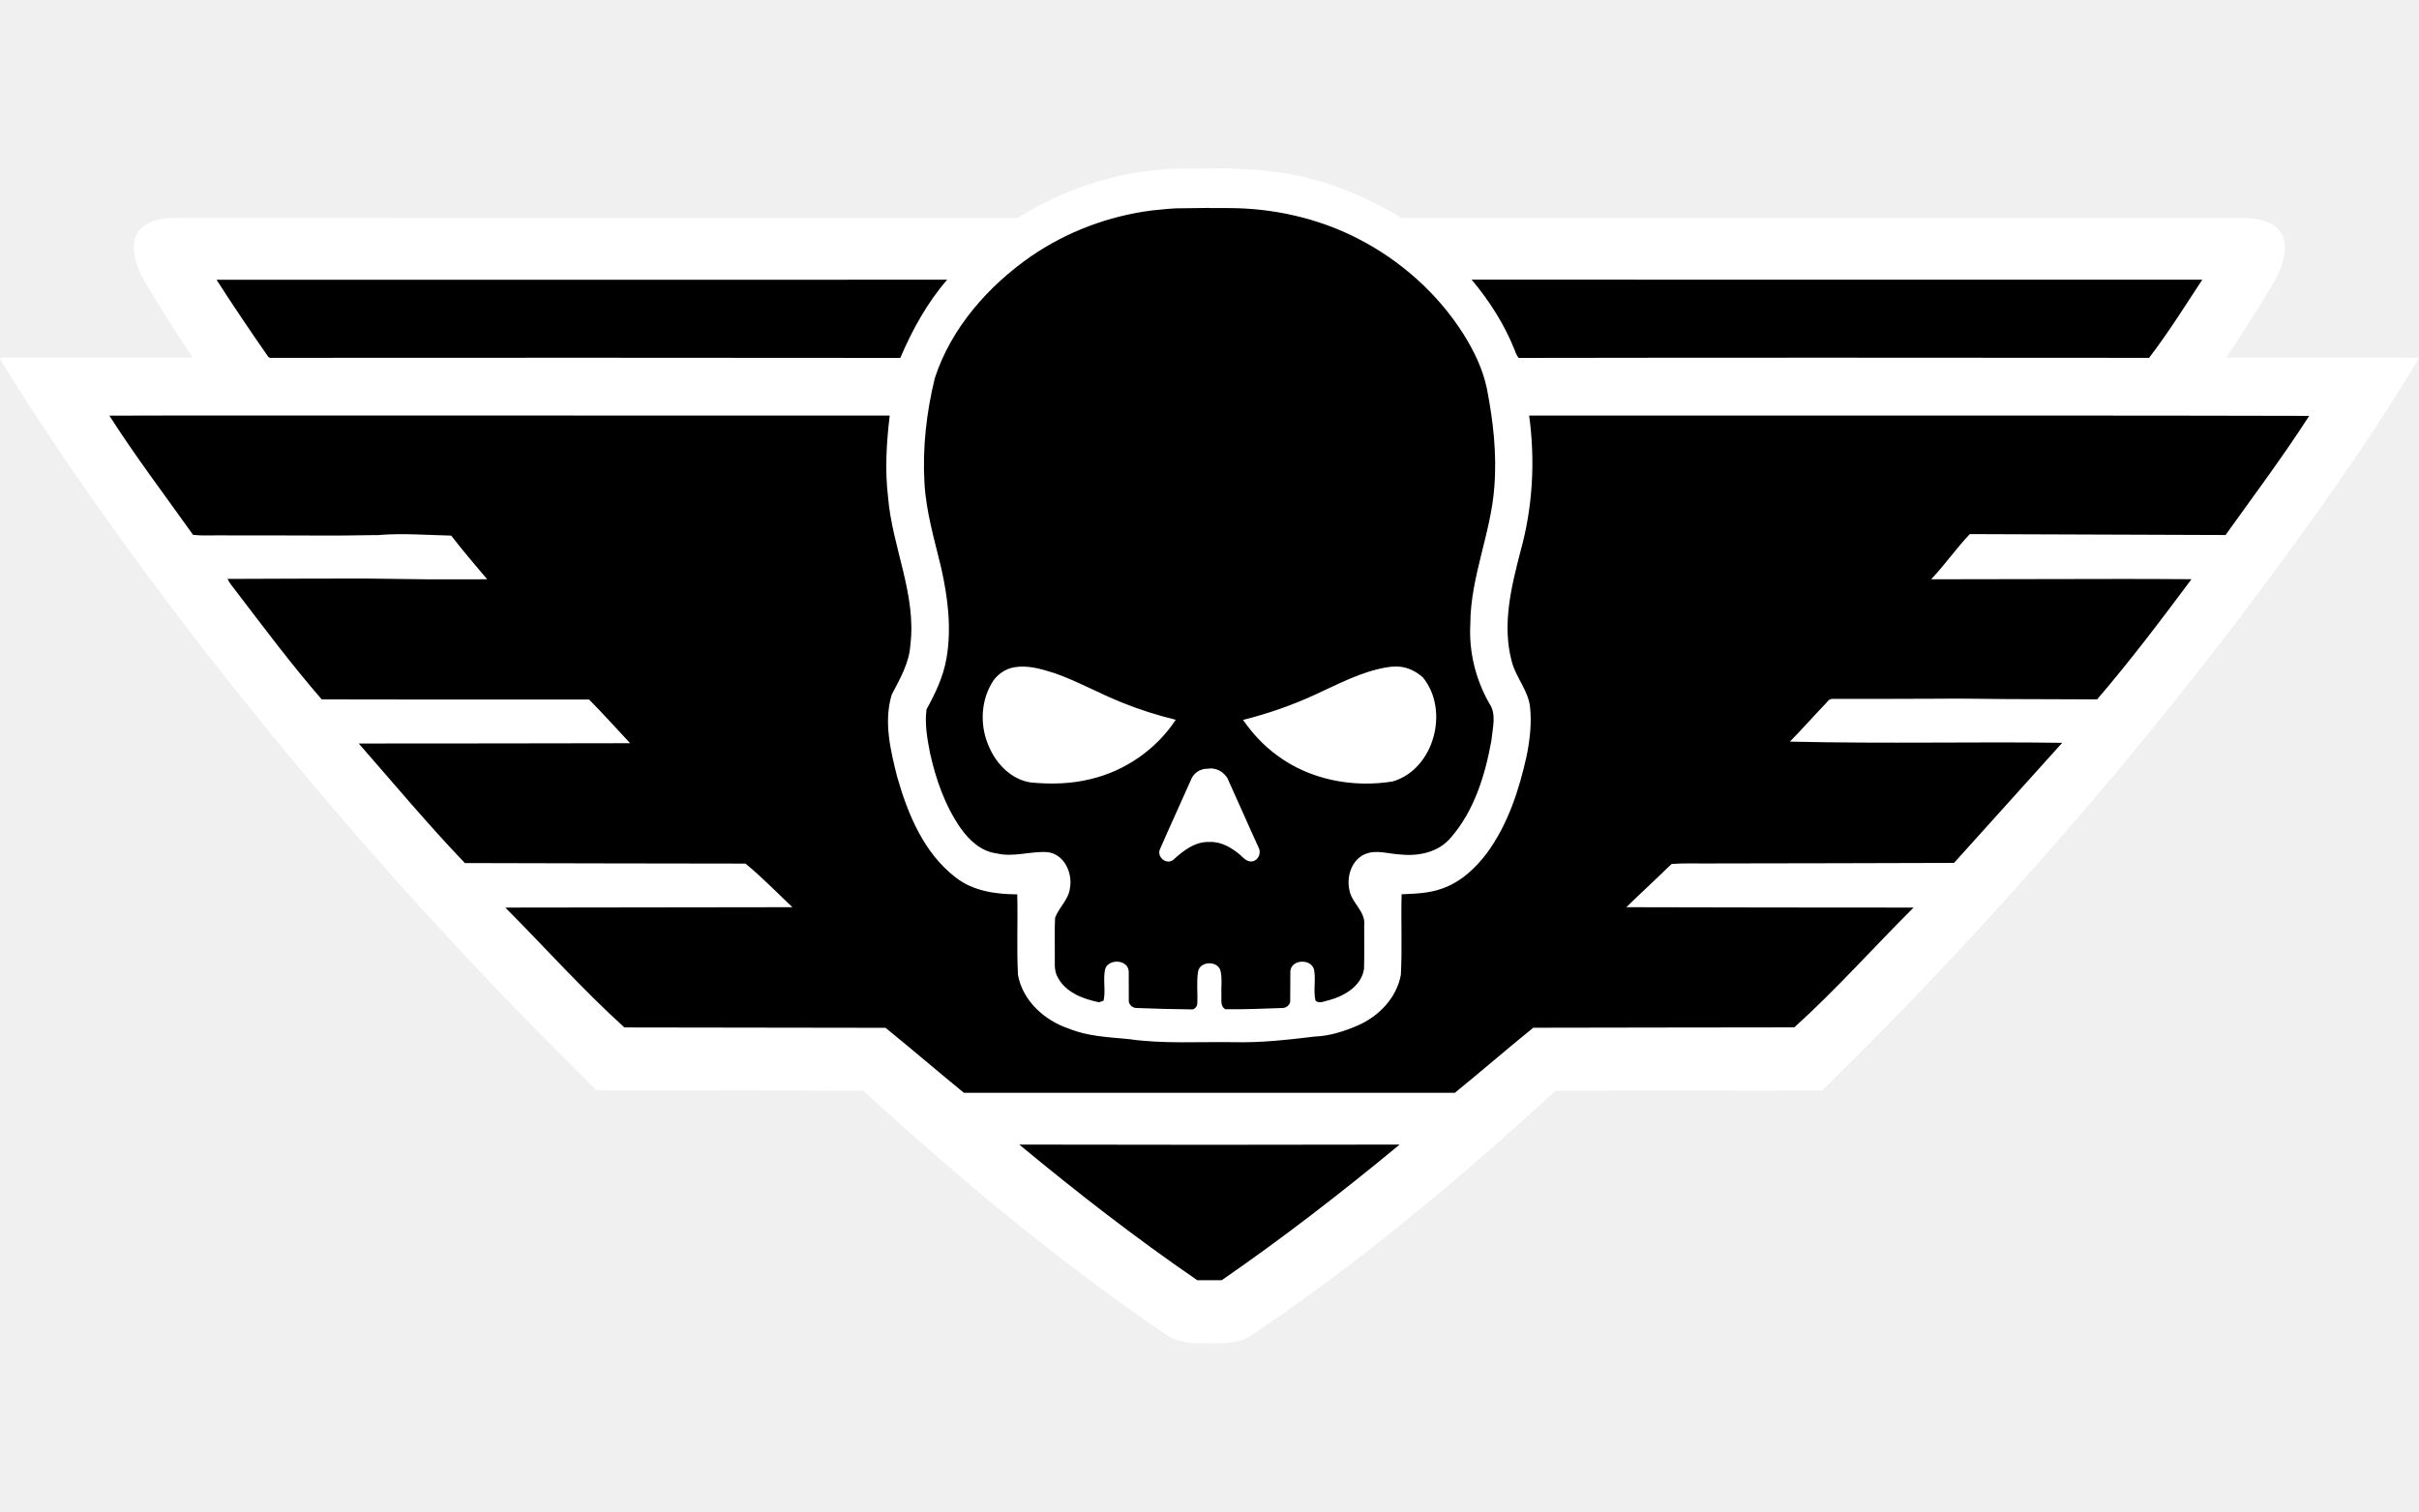
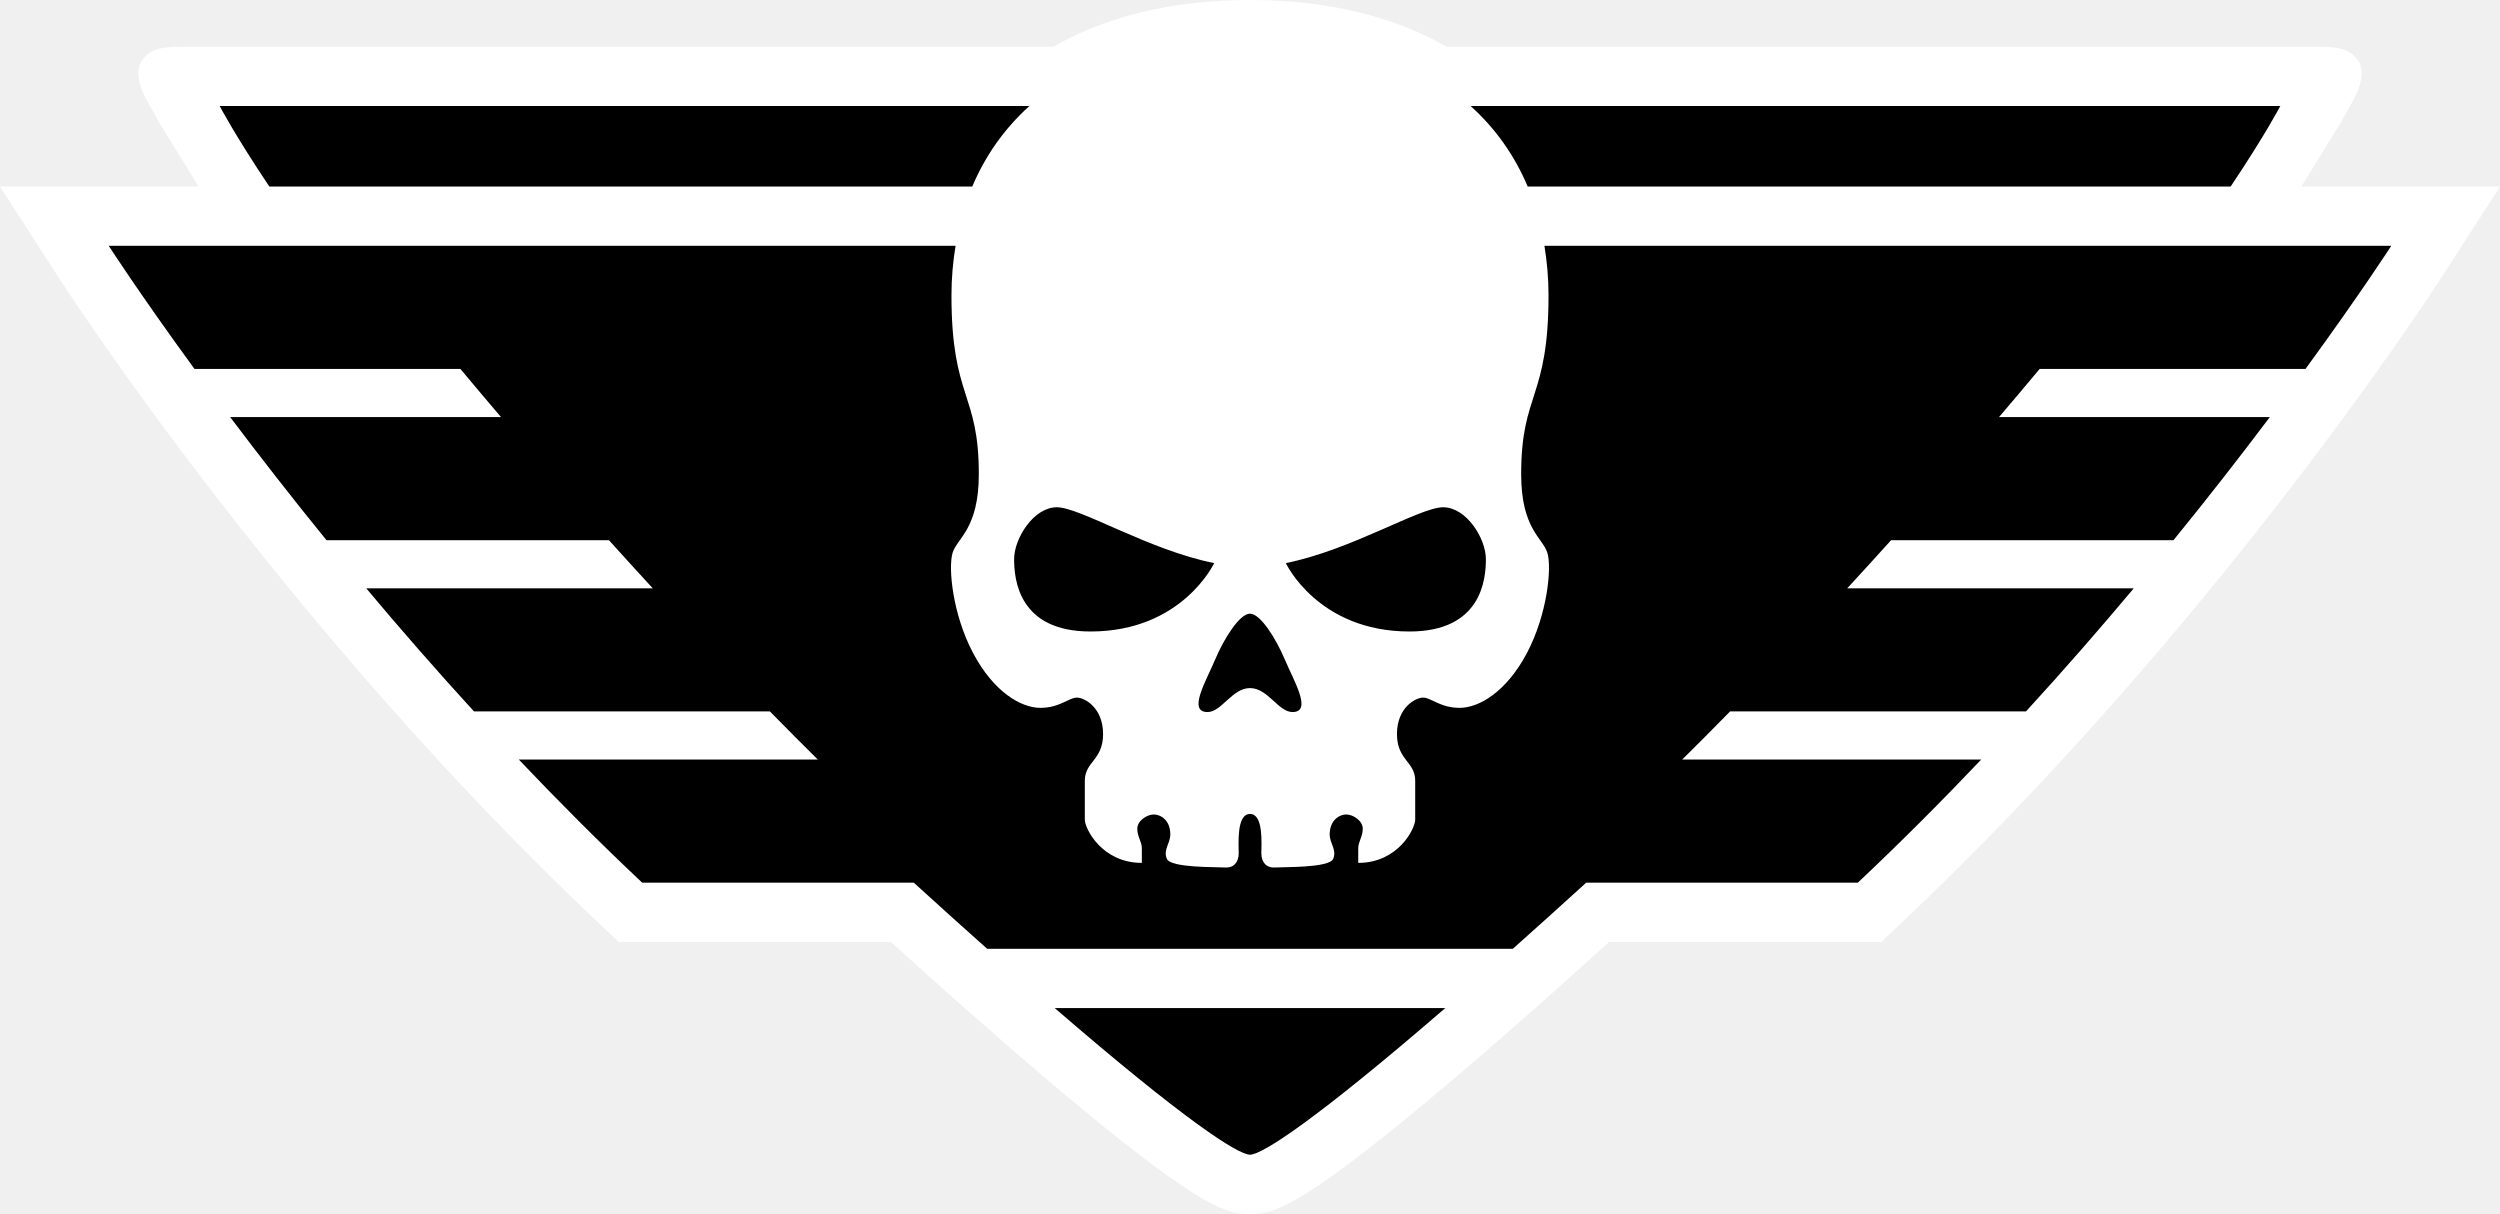
- <svg xmlns="http://www.w3.org/2000/svg" width="320" height="200" viewBox="0 0 320 200" version="1.1" xml:space="preserve" style="fill-rule:evenodd;clip-rule:evenodd;stroke-linejoin:round;stroke-miterlimit:2;">
-   <g transform="matrix(9.99969,0,0,9.99969,2.84217e-14,-59.9764)">
-     <path d="M16.248,8.226C16.816,8.26 16.574,8.234 16.978,8.286C17.535,8.376 18.065,8.593 18.545,8.884C22.253,8.883 25.96,8.884 29.668,8.884C29.826,8.886 30,8.905 30.124,9.014C30.21,9.091 30.237,9.213 30.225,9.325C30.208,9.508 30.119,9.673 30.025,9.826C29.842,10.133 29.649,10.433 29.451,10.73C30.295,10.731 31.138,10.73 31.982,10.731L32.001,10.74C31.286,11.926 30.475,13.051 29.642,14.156C27.951,16.376 26.1,18.475 24.106,20.427C22.931,20.431 21.755,20.422 20.58,20.431C19.304,21.599 17.975,22.714 16.538,23.679C16.332,23.804 16.085,23.765 15.857,23.771C15.675,23.779 15.495,23.719 15.352,23.607C13.96,22.655 12.664,21.57 11.421,20.431C10.247,20.422 9.071,20.43 7.896,20.427C6.01,18.582 4.253,16.604 2.636,14.518C1.724,13.333 0.848,12.116 0.058,10.845C0.037,10.811 0.017,10.776 -0,10.74L0.02,10.729C0.859,10.73 1.699,10.725 2.538,10.731L2.54,10.715C2.336,10.408 2.136,10.097 1.947,9.78C1.834,9.591 1.727,9.364 1.79,9.14C1.861,8.936 2.105,8.884 2.295,8.882C5.983,8.881 9.671,8.882 13.36,8.881C13.406,8.877 13.459,8.895 13.498,8.86C14.149,8.457 14.91,8.229 15.677,8.228L16.003,8.227L16.248,8.224L16.248,8.226Z" style="fill:white;fill-rule:nonzero;" />
+ <svg xmlns="http://www.w3.org/2000/svg" version="1.1" id="Layer_1" x="0px" y="0px" width="150" height="72.835" viewBox="0 0 150 72.835" enable-background="new 0 0 160 78" xml:space="preserve">
+   <defs id="defs2" />
+   <g id="Layer_1_1_" transform="translate(-5.282,-2.724)">
+ </g>
+   <g id="Layer_3" display="none" transform="translate(-5.282,-2.724)">
+ </g>
+   <g id="g2" transform="translate(-5.282,-2.724)">
+     <path fill="#ffffff" d="m 143.363,13.918 c 0,0 2.354,-3.814 2.387,-3.875 0.574,-1.104 1.669,-2.547 1.048,-3.625 -0.541,-0.941 -1.69,-0.889 -2.935,-0.889 H 92.077 C 88.871,3.687 84.863,2.724 80.282,2.724 c -4.581,0 -8.591,0.961 -11.794,2.805 H 16.701 c -1.244,0 -2.396,-0.053 -2.937,0.889 -0.621,1.077 0.476,2.521 1.049,3.625 0.031,0.061 2.387,3.875 2.387,3.875 H 5.282 L 8.815,19.4 c 0.55,0.853 13.675,21.086 32.559,38.869 l 1.027,0.97 h 16.335 c 1.186,1.075 2.329,2.103 3.411,3.067 l 1.012,0.898 c 0,0 2.282,2.003 3.078,2.691 11.187,9.664 12.705,9.664 14.045,9.664 1.34,0 2.858,0 14.044,-9.664 0.798,-0.688 3.078,-2.691 3.078,-2.691 l 1.013,-0.898 c 1.079,-0.963 2.222,-1.99 3.41,-3.067 h 16.336 l 1.026,-0.97 c 18.885,-17.783 32.01,-38.017 32.56,-38.869 l 3.533,-5.482 z" id="path1" />
+     <path d="m 78.133,36.51 c 0,0 -1.915,4.104 -7.421,4.104 -4.308,0 -4.583,-3.112 -4.583,-4.343 0,-1.231 1.162,-3.111 2.564,-3.111 1.402,0 5.508,2.565 9.44,3.35 z m 65.478,-11.649 c 3.299,-4.519 5.147,-7.387 5.147,-7.387 h -50.81 c 0.155,0.951 0.245,1.937 0.245,2.963 0,6.226 -1.641,5.813 -1.641,10.736 0,3.285 1.301,3.831 1.572,4.721 0.275,0.889 0,3.692 -1.23,6.019 -1.229,2.323 -2.871,3.282 -4.033,3.282 -1.164,0 -1.713,-0.615 -2.189,-0.615 -0.479,0 -1.572,0.615 -1.572,2.188 0,1.574 1.094,1.642 1.094,2.806 0,0.819 0,1.778 0,2.323 0,0.549 -1.024,2.6 -3.418,2.6 0,0 0,-0.512 0,-0.887 0,-0.379 0.272,-0.688 0.272,-1.164 0,-0.479 -0.582,-0.854 -0.991,-0.854 -0.41,0 -0.994,0.343 -0.994,1.196 0,0.548 0.445,0.924 0.207,1.47 -0.238,0.548 -2.975,0.479 -3.487,0.515 -0.512,0.036 -0.82,-0.308 -0.82,-0.854 0,-0.546 0.142,-2.358 -0.679,-2.358 -0.821,0 -0.68,1.812 -0.68,2.358 0,0.546 -0.307,0.89 -0.82,0.854 -0.513,-0.036 -3.25,0.033 -3.488,-0.515 -0.24,-0.546 0.205,-0.922 0.205,-1.47 0,-0.854 -0.581,-1.196 -0.991,-1.196 -0.409,0 -0.991,0.376 -0.991,0.854 0,0.478 0.273,0.785 0.273,1.164 0,0.375 0,0.887 0,0.887 -2.394,0 -3.421,-2.051 -3.421,-2.6 0,-0.545 0,-1.504 0,-2.323 0,-1.164 1.096,-1.23 1.096,-2.806 0,-1.572 -1.096,-2.188 -1.574,-2.188 -0.479,0 -1.025,0.615 -2.188,0.615 -1.164,0 -2.804,-0.959 -4.035,-3.282 -1.232,-2.325 -1.506,-5.129 -1.232,-6.019 0.274,-0.891 1.573,-1.437 1.573,-4.721 0,-4.923 -1.641,-4.512 -1.641,-10.736 0,-1.026 0.091,-2.013 0.246,-2.963 h -50.81 c 0,0 1.849,2.869 5.146,7.387 h 15.955 c 0.82,0.982 1.632,1.947 2.435,2.888 H 19.093 c 1.678,2.229 3.615,4.726 5.778,7.386 h 16.946 c 0.896,0.994 1.775,1.958 2.633,2.889 H 27.257 c 2,2.387 4.164,4.871 6.464,7.384 h 17.754 c 1.014,1.032 1.972,1.998 2.875,2.889 H 36.41 c 2.351,2.476 4.824,4.958 7.404,7.388 H 60.11 c 1.577,1.436 3.042,2.756 4.403,3.967 H 96.05 c 1.361,-1.211 2.826,-2.531 4.403,-3.967 h 16.298 c 2.579,-2.43 5.054,-4.912 7.403,-7.388 h -17.94 c 0.901,-0.891 1.861,-1.856 2.875,-2.889 h 17.754 c 2.302,-2.515 4.464,-4.997 6.464,-7.384 h -17.193 c 0.859,-0.932 1.738,-1.895 2.634,-2.889 h 16.944 c 2.164,-2.66 4.102,-5.156 5.779,-7.386 h -16.248 c 0.803,-0.94 1.615,-1.904 2.437,-2.888 z M 91.87,33.16 c -1.403,0 -5.509,2.564 -9.438,3.35 0,0 1.914,4.104 7.42,4.104 4.31,0 4.584,-3.112 4.584,-4.343 0,-1.231 -1.165,-3.111 -2.566,-3.111 z m -11.588,6.383 c -0.615,0 -1.544,1.458 -2.093,2.758 -0.547,1.299 -1.664,3.146 -0.455,3.146 0.843,0 1.476,-1.438 2.548,-1.438 1.071,0 1.704,1.438 2.547,1.438 1.21,0 0.094,-1.848 -0.455,-3.146 -0.548,-1.3 -1.478,-2.758 -2.092,-2.758 z M 96.945,13.918 h 42.174 c 2.09,-3.119 2.982,-4.834 2.982,-4.834 H 93.516 c 1.5,1.348 2.645,2.977 3.429,4.834 z M 80.282,72.006 c 0.721,0 3.946,-2.082 11.719,-8.8 H 68.563 c 7.773,6.718 10.998,8.8 11.719,8.8 z M 67.048,9.084 H 18.462 c 0,0 0.893,1.715 2.981,4.834 h 42.174 c 0.786,-1.857 1.932,-3.486 3.431,-4.834 z" id="path2" />
  </g>
-   <path d="M134.836,151.447C142.436,157.747 150.245,163.817 158.385,169.396C159.455,169.396 160.535,169.406 161.615,169.396C169.745,163.787 177.544,157.737 185.154,151.447C168.385,151.487 151.615,151.487 134.836,151.447ZM272.801,98.289C261.442,98.119 249.852,98.429 236.773,98.129C238.353,96.539 239.823,94.849 241.382,93.229C241.682,92.969 241.872,92.519 242.322,92.479C244.252,92.479 246.182,92.489 248.112,92.479C263.052,92.449 255.112,92.399 265.412,92.499L277.421,92.539C281.811,87.419 285.881,82.039 289.901,76.639C279.721,76.579 285.761,76.609 255.462,76.649C257.272,74.749 258.772,72.559 260.582,70.67C264.942,70.7 276.151,70.71 293.941,70.79L294.411,70.79C298.141,65.57 302.001,60.43 305.47,55.03C295.631,54.99 285.791,55.01 275.941,54.99L249.192,54.99C233.553,54.99 217.923,54.98 202.284,54.99C203.104,60.96 202.764,67.09 201.154,72.899C199.924,77.629 198.674,82.669 199.984,87.519C200.524,89.639 202.144,91.319 202.404,93.529C202.634,95.699 202.384,97.889 201.954,100.019C200.954,104.538 199.474,109.078 196.714,112.858C195.174,114.908 193.184,116.758 190.724,117.588C189.024,118.208 187.194,118.248 185.414,118.328C185.314,121.878 185.504,125.438 185.314,128.988C184.754,132.058 182.374,134.498 179.574,135.707C177.774,136.477 175.855,137.087 173.895,137.157C170.345,137.587 166.775,137.987 163.195,137.897C158.555,137.827 153.885,138.147 149.275,137.487C146.625,137.227 143.906,137.137 141.396,136.107C138.186,135.028 135.296,132.448 134.666,129.008C134.476,125.458 134.666,121.898 134.566,118.338C131.726,118.328 128.716,117.908 126.416,116.098C122.216,112.868 120.096,107.748 118.686,102.799C117.796,99.279 116.876,95.479 117.966,91.909C119.036,89.839 120.276,87.749 120.426,85.359C121.256,78.629 118.006,72.359 117.476,65.75C117.046,62.17 117.266,58.56 117.696,54.99L41.319,54.98L30.799,54.98C28.439,54.98 26.079,54.99 23.719,54.98L23.399,54.98C20.419,54.98 17.439,54.99 14.47,55C17.929,60.41 21.819,65.54 25.539,70.77C27.049,70.93 28.579,70.79 30.099,70.84L35.139,70.84C47.309,70.85 41.589,70.91 49.668,70.8L49.668,70.82L49.948,70.8L50.248,70.8L50.248,70.78C53.388,70.54 56.538,70.8 59.688,70.87C61.208,72.839 62.838,74.749 64.448,76.649C53.718,76.669 59.088,76.669 48.208,76.549C42.169,76.569 36.129,76.559 30.099,76.599C30.339,77.119 30.719,77.559 31.069,78.019C34.819,82.919 38.509,87.879 42.559,92.539C44.549,92.539 46.539,92.579 77.928,92.559C79.788,94.439 81.557,96.409 83.357,98.339C71.398,98.349 59.428,98.389 47.459,98.379C52.088,103.679 56.648,109.128 61.498,114.198C73.868,114.238 86.247,114.248 98.617,114.268C100.767,116.028 102.777,118.108 104.827,120.038C92.167,120.058 79.508,120.078 66.848,120.088C72.098,125.368 77.078,130.948 82.597,135.947C94.117,135.977 105.627,135.967 117.146,135.997C120.626,138.827 124.036,141.757 127.516,144.597L192.454,144.597C195.944,141.767 199.334,138.807 202.834,135.987C214.343,135.957 225.853,135.957 237.363,135.937C242.892,130.948 247.862,125.338 253.142,120.088C240.482,120.098 227.813,120.058 215.143,120.038C217.113,118.108 219.143,116.258 221.113,114.328C223.073,114.158 225.083,114.298 227.063,114.248C237.543,114.228 248.012,114.218 258.492,114.178L272.801,98.289ZM159.945,27.531L162.485,27.531C168.385,27.531 174.315,28.851 179.574,31.541C185.264,34.441 190.204,38.841 193.624,44.25C195.004,46.46 196.164,48.85 196.694,51.42C197.524,55.67 198.024,60.02 197.684,64.36C197.254,70.53 194.524,76.309 194.504,82.539C194.294,86.199 195.194,89.879 197.004,93.059C198.004,94.479 197.444,96.319 197.304,97.919C196.474,102.539 195.034,107.288 191.884,110.878C190.284,112.768 187.674,113.308 185.314,113.068C183.734,113.008 182.074,112.368 180.544,113.028C178.754,113.808 178.094,116.058 178.524,117.848C178.854,119.528 180.704,120.648 180.464,122.488C180.454,124.388 180.494,126.288 180.444,128.188C180.114,130.448 177.884,131.768 175.865,132.328C175.265,132.428 174.565,132.878 174.025,132.408C173.705,131.068 174.095,129.618 173.825,128.268C173.405,126.808 170.815,126.938 170.695,128.498C170.665,129.848 170.705,131.198 170.675,132.548C170.585,133.048 170.095,133.388 169.605,133.378C167.105,133.458 164.605,133.578 162.105,133.538C161.425,133.198 161.595,132.378 161.575,131.758C161.525,130.688 161.695,129.588 161.475,128.538C161.205,127.078 158.725,127.108 158.485,128.568C158.265,129.968 158.455,131.398 158.385,132.798C158.365,133.208 157.975,133.658 157.525,133.558C155.145,133.538 152.765,133.468 150.395,133.378C149.895,133.388 149.415,133.038 149.325,132.538C149.305,131.198 149.335,129.858 149.315,128.518C149.225,126.948 146.635,126.798 146.195,128.228C145.885,129.588 146.295,131.058 145.985,132.408C145.835,132.458 145.545,132.568 145.395,132.618C143.306,132.198 141.006,131.338 139.936,129.348C139.346,128.338 139.586,127.148 139.536,126.038C139.556,124.498 139.486,122.958 139.576,121.418C140.106,120.038 141.396,118.998 141.546,117.458C141.896,115.478 140.776,113.038 138.606,112.758C136.346,112.588 134.086,113.468 131.836,112.918C129.816,112.668 128.236,111.208 127.106,109.618C125.036,106.658 123.816,103.179 123.036,99.669C122.666,97.769 122.306,95.809 122.566,93.869C123.736,91.739 124.796,89.519 125.206,87.109C125.906,83.099 125.376,78.979 124.486,75.049C123.606,71.38 122.516,67.74 122.296,63.96C122.016,59.28 122.556,54.56 123.666,50.02C125.846,43.36 130.736,37.841 136.416,33.891C141.146,30.651 146.665,28.581 152.345,27.851C156.565,27.441 154.025,27.621 159.965,27.511L159.945,27.531ZM160.215,101.679C159.005,101.789 159.505,101.659 158.695,101.939C158.155,102.209 157.735,102.669 157.525,103.239C156.155,106.328 154.735,109.398 153.395,112.488C153.105,113.508 154.375,114.458 155.225,113.758C156.535,112.548 158.125,111.318 160.015,111.408C161.535,111.338 162.925,112.158 164.045,113.108C164.505,113.518 164.995,114.118 165.695,113.968C166.465,113.828 166.875,112.848 166.505,112.168C165.095,109.098 163.755,105.998 162.355,102.929C161.825,102.159 161.185,101.749 160.225,101.669L160.215,101.679ZM184.724,88.199L184.144,88.209L183.514,88.289C180.124,88.839 177.084,90.499 173.995,91.899C170.925,93.329 167.715,94.429 164.435,95.259C165.685,97.049 167.185,98.679 168.955,99.959C173.275,103.179 178.974,104.258 184.244,103.399C189.724,101.779 191.784,93.969 188.224,89.629C187.214,88.749 186.094,88.209 184.724,88.189L184.724,88.199ZM134.936,88.209L134.246,88.279C132.956,88.479 131.806,89.299 131.166,90.439C129.686,92.999 129.636,96.239 130.876,98.899C131.866,101.169 133.856,103.179 136.396,103.539C139.036,103.788 141.726,103.728 144.305,103.079C148.855,101.999 152.965,99.149 155.535,95.239C153.125,94.649 150.745,93.899 148.445,92.969C145.465,91.779 142.646,90.189 139.616,89.109C138.096,88.629 136.546,88.129 134.926,88.209L134.936,88.209ZM194.684,37.011C197.054,39.84 199.064,42.99 200.414,46.43C200.524,46.77 200.684,47.07 200.894,47.36C228.693,47.31 256.492,47.33 284.291,47.35C286.821,44.05 289.041,40.49 291.331,37.011C259.112,37.001 226.903,37.021 194.684,37.001L194.684,37.011ZM28.649,37.021C60.868,37.011 93.077,37.031 125.296,37.011C122.646,40.07 120.676,43.65 119.096,47.36C91.307,47.32 63.508,47.34 35.709,47.35L35.499,47.23C33.159,43.87 30.859,40.47 28.649,37.021Z" style="fill-rule:nonzero;" />
</svg>
